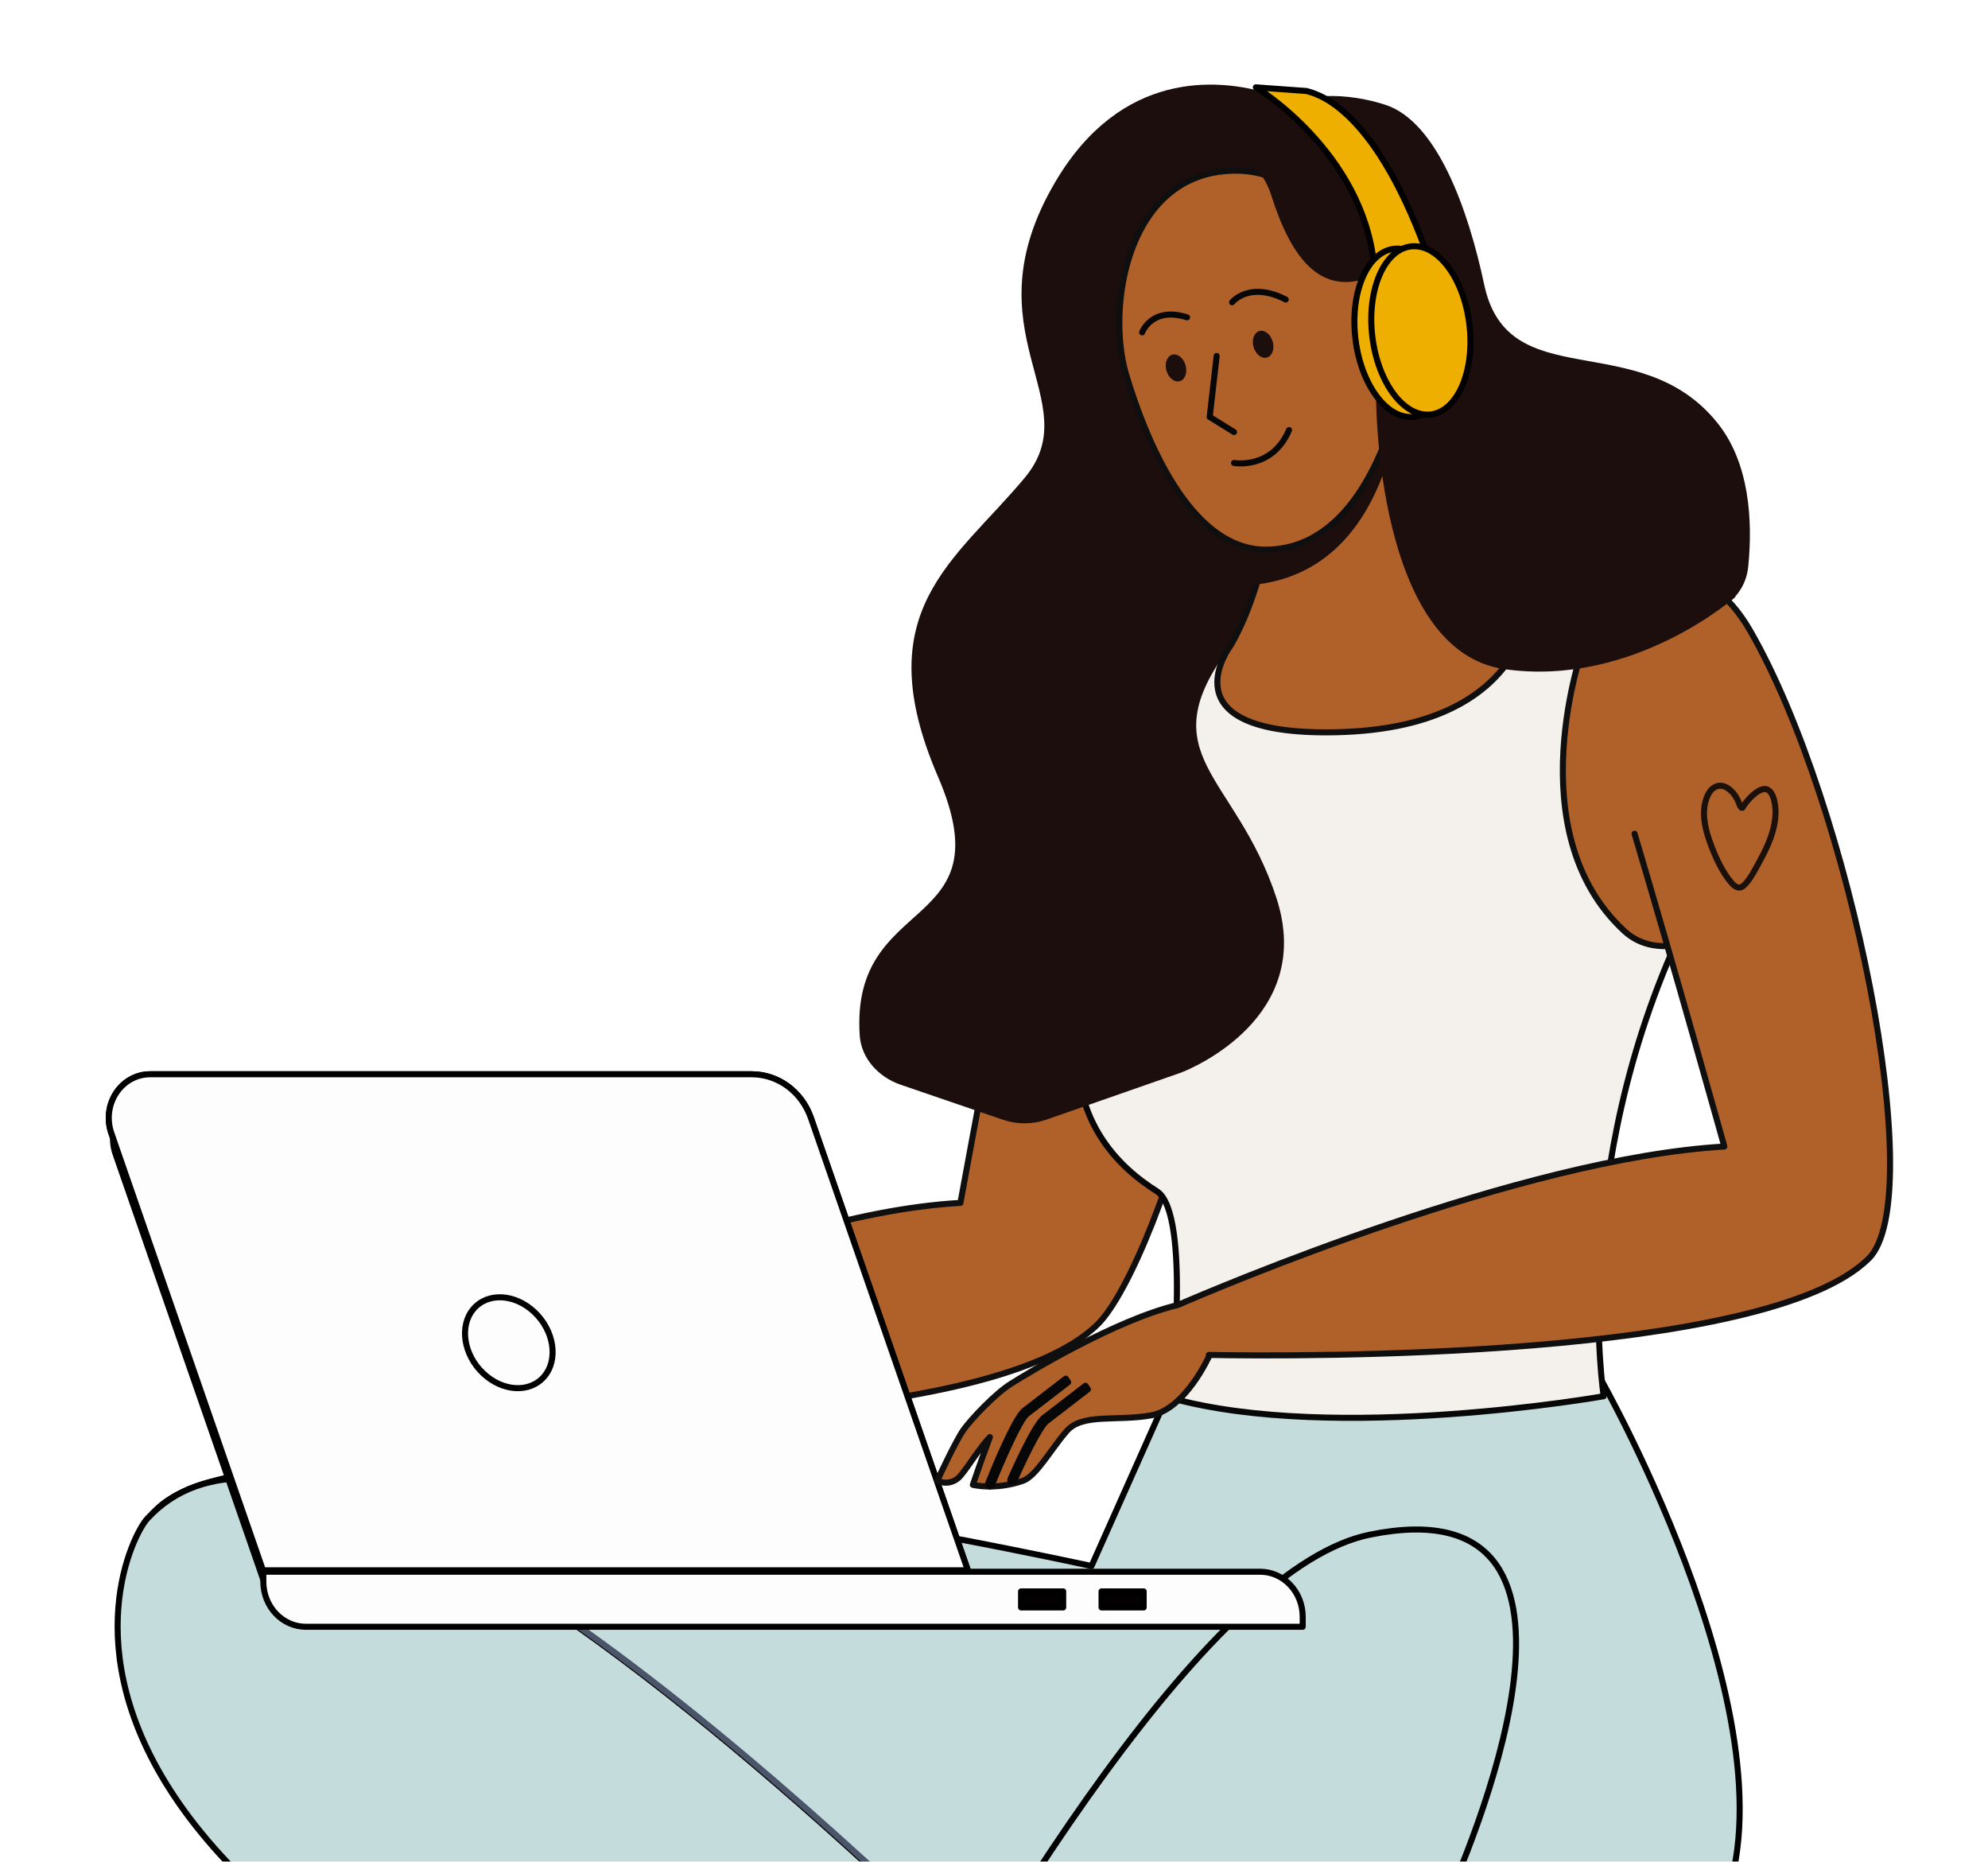
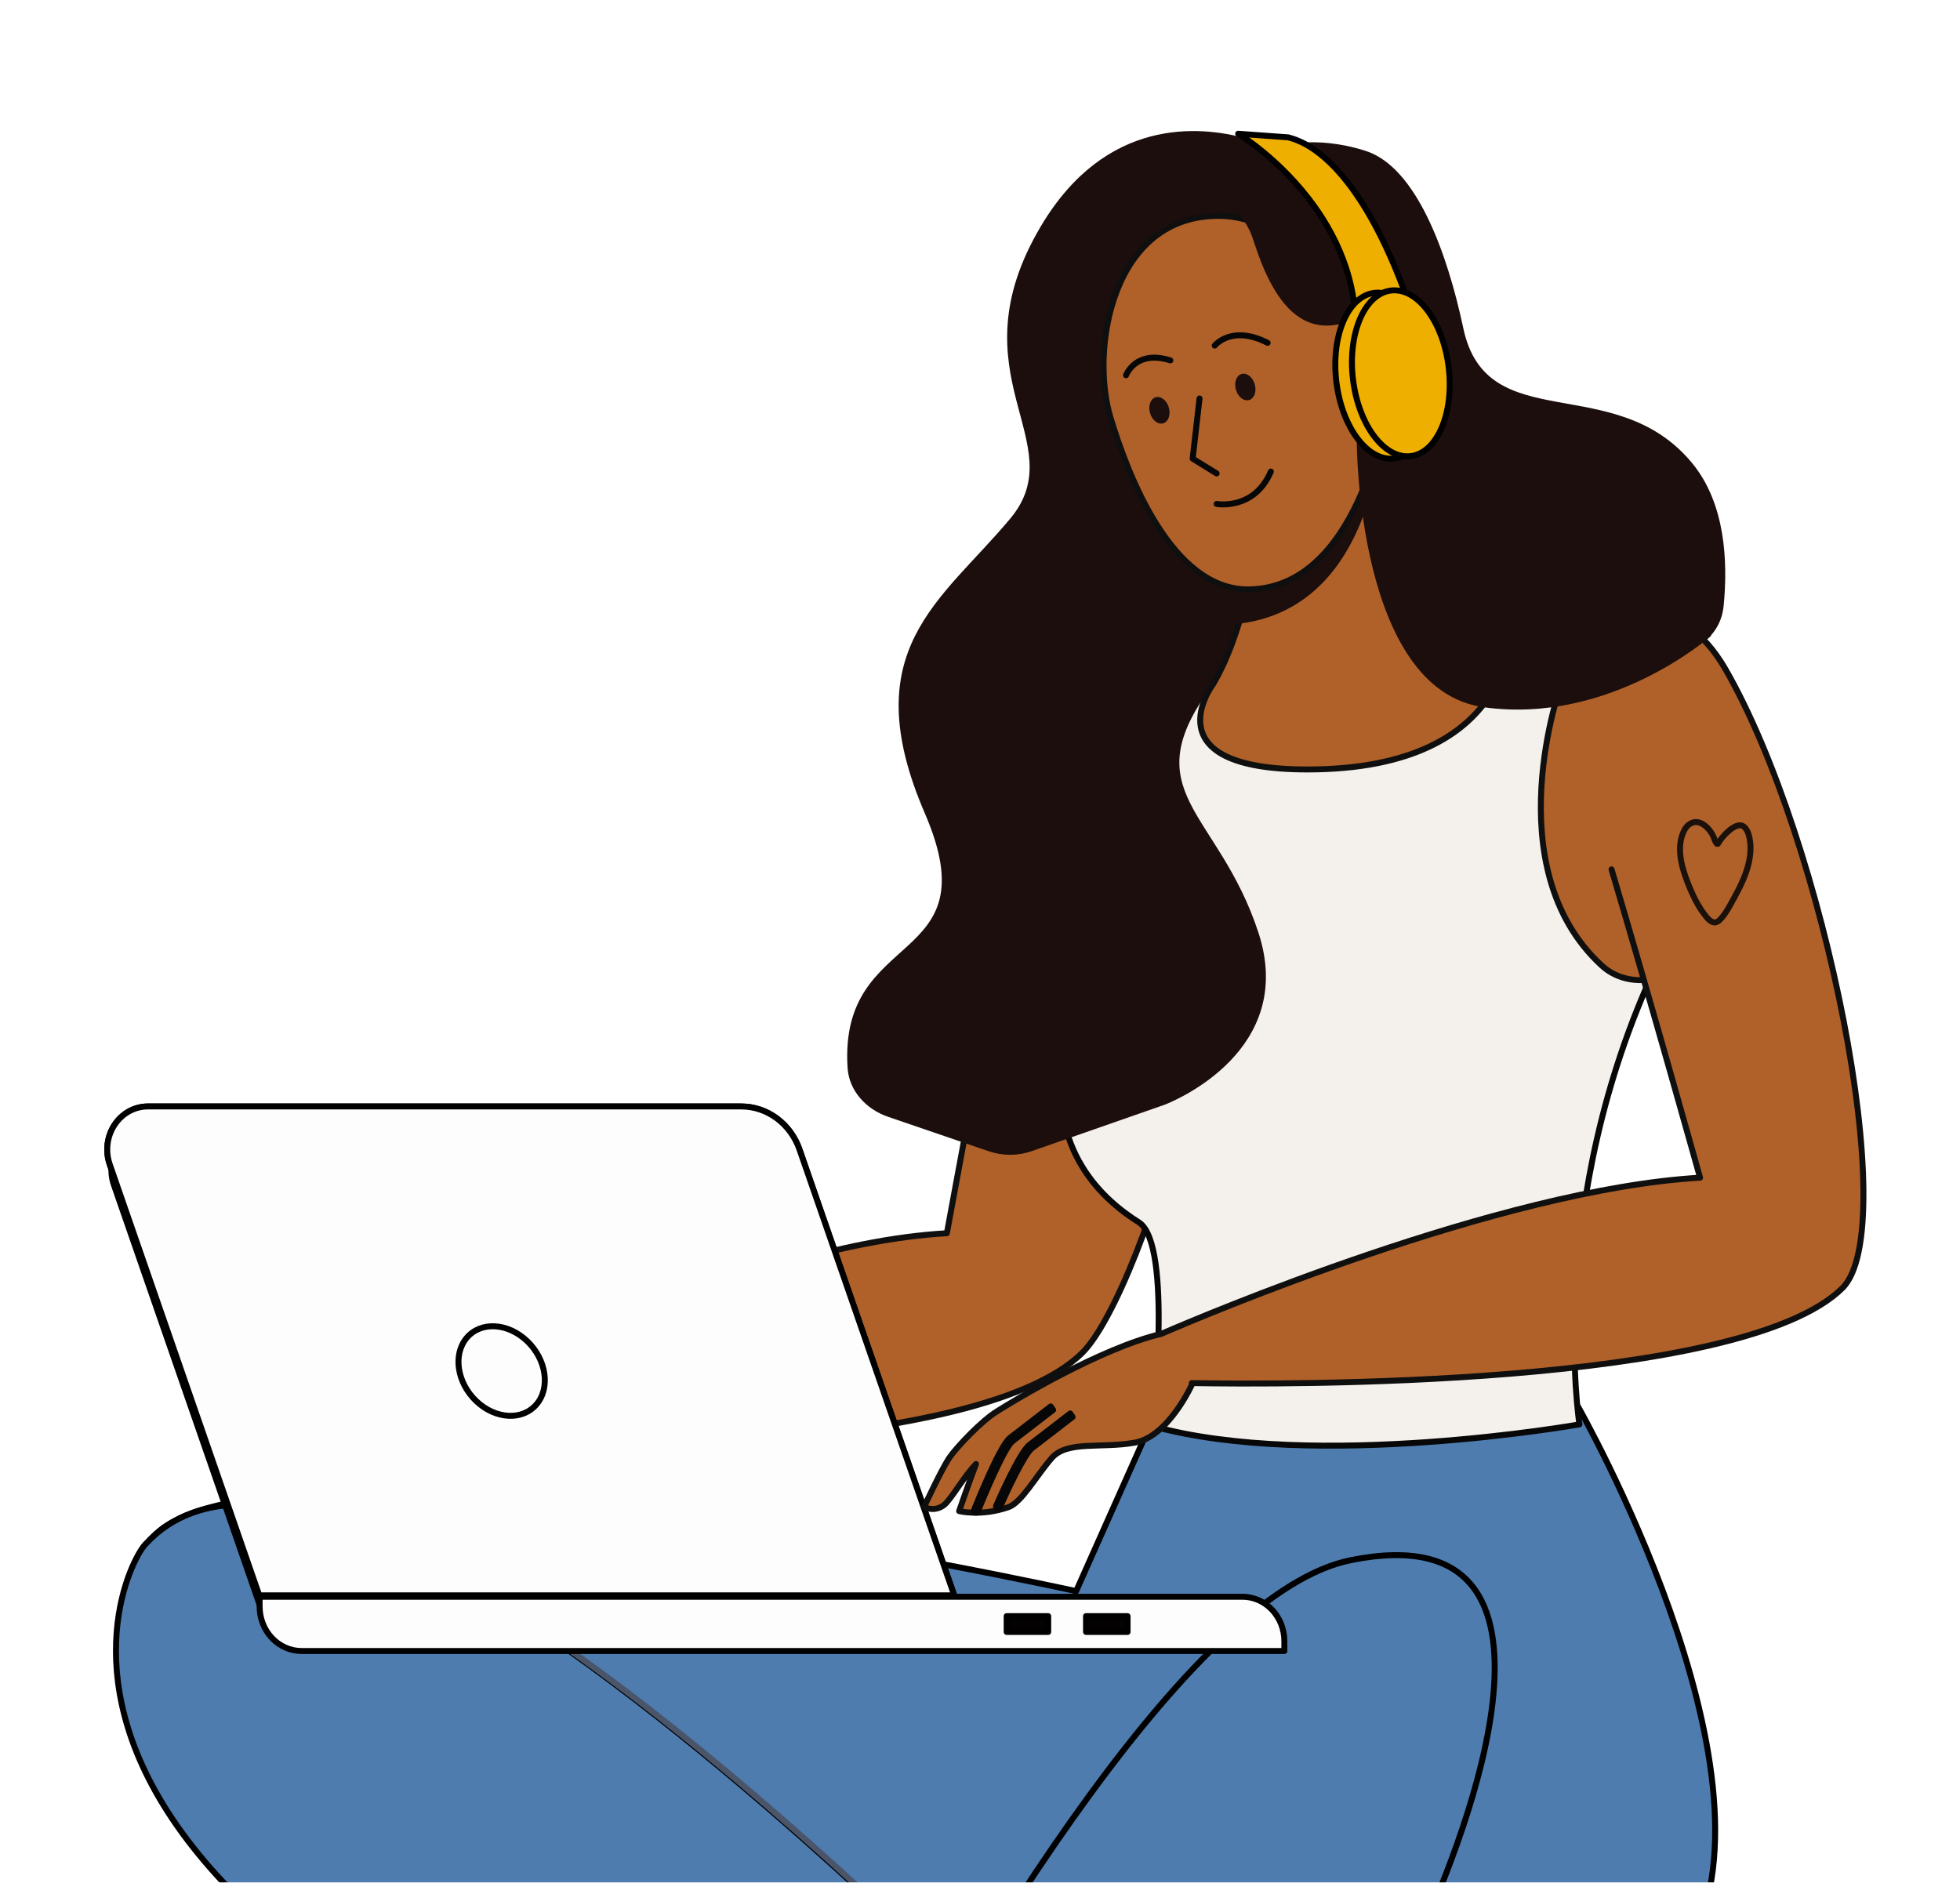
- <svg xmlns="http://www.w3.org/2000/svg" width="329" height="308" viewBox="0 0 329 308" fill="none">
-   <mask id="mask0_37_107" style="mask-type:alpha" maskUnits="userSpaceOnUse" x="0" y="0" width="329" height="308">
-     <rect width="329" height="308" fill="#D9D9D9" />
+ <svg xmlns="http://www.w3.org/2000/svg" width="329" height="316" viewBox="0 0 329 316" fill="none">
+   <mask id="mask0_77_75" style="mask-type:alpha" maskUnits="userSpaceOnUse" x="0" y="0" width="329" height="316">
+     <rect width="329" height="316" fill="#D9D9D9" />
  </mask>
-   <g mask="url(#mask0_37_107)">
-     <path d="M264.869 228.102C264.869 228.102 299.594 289.059 283.773 318.207C267.952 347.355 240.079 358.184 207.114 354.425C123.605 344.905 20.793 276.759 23.384 254.773C26.882 225.107 180.636 259.109 180.636 259.109L194.325 228.4L264.869 228.102Z" fill="#C5DCDD" stroke="black" stroke-linecap="round" stroke-linejoin="round" />
-     <path d="M24.366 251.28C19.724 256.345 -14.172 326.797 190.437 378.055L198.119 363.087C198.119 363.087 61.029 211.252 24.366 251.28Z" fill="#C5DCDD" stroke="black" stroke-linecap="round" stroke-linejoin="round" />
-     <path d="M198.399 363.087C198.399 363.087 129.758 287.072 76.628 256.788" stroke="#4B556A" stroke-miterlimit="10" />
-     <path d="M239.039 315.405C203.409 395.044 101.917 485.878 101.917 485.878C101.917 485.878 94.248 478.839 84.62 478.404C84.62 478.404 175.437 264.299 226.726 253.913C268.194 245.499 245.027 302.013 239.039 315.405Z" fill="#C5DCDD" stroke="black" stroke-linecap="round" stroke-linejoin="round" />
-     <path d="M197.036 113.393C213.701 142.251 191.769 209.102 181.679 219.088C162.99 237.604 81.523 234.982 81.523 234.982L78.215 227.035C78.215 227.035 123.112 201.083 158.942 199.024C158.942 199.024 168.501 146.933 171.672 131.993C175.668 113.165 185.534 93.474 197.036 113.393Z" fill="#AF6129" stroke="#0F0F0F" stroke-linecap="round" stroke-linejoin="round" />
-     <path d="M87.4 227.726C85.605 222.958 70.224 225.943 64.113 228.953C58.914 231.513 52.627 238.385 51.6 239.84C50.574 241.294 48.289 248.64 48.289 248.64C48.289 248.64 50.502 251.121 53.484 246.795C56.466 242.469 64.201 237.514 66.12 238.599C70.436 241.042 59.98 242.003 58.836 243.758C57.692 245.513 58.236 246.557 58.236 246.557C58.236 246.557 68.063 246.083 69.644 245.866C71.225 245.648 77.489 242.642 80.553 239.919C83.616 237.197 88.522 230.697 87.4 227.726Z" fill="#E38E32" />
-     <path d="M263.305 95.934C268.35 97.52 284.164 103.76 284.164 103.76C284.164 103.76 282.825 144.276 278.34 153.861C259.553 194.017 265.401 231.015 265.401 231.015C265.401 231.015 220.911 238.865 193.696 231.295C193.696 231.295 197.255 200.744 191.441 197.089C185.626 193.433 176.102 185.22 178.729 168.684C181.356 152.147 180.757 108.781 183.944 105.979C187.132 103.176 201.218 95.886 204.856 95.9C208.493 95.914 263.305 95.934 263.305 95.934Z" fill="#F4F1ED" stroke="#070707" stroke-linecap="round" stroke-linejoin="round" />
-     <path d="M124.436 177.743H24.815C23.717 177.743 22.636 178.024 21.662 178.563C20.689 179.101 19.853 179.881 19.225 180.836C18.597 181.79 18.196 182.892 18.056 184.046C17.916 185.201 18.041 186.374 18.42 187.466L43.517 259.814H160.174L134.204 184.975C133.467 182.856 132.136 181.028 130.39 179.735C128.643 178.442 126.566 177.747 124.436 177.743Z" fill="#030101" stroke="black" stroke-linecap="round" stroke-linejoin="round" />
-     <path d="M122.477 181.412H25.35C24.279 181.413 23.225 181.687 22.276 182.212C21.327 182.737 20.511 183.498 19.899 184.429C19.286 185.359 18.895 186.433 18.758 187.559C18.621 188.684 18.742 189.828 19.112 190.894L43.596 261.442H157.345L132.02 188.465C131.301 186.395 130.001 184.609 128.294 183.348C126.588 182.087 124.557 181.412 122.477 181.412Z" fill="#030101" stroke="black" stroke-linecap="round" stroke-linejoin="round" />
-     <path d="M43.579 260.049H208.549C210.416 260.049 212.206 260.836 213.527 262.235C214.847 263.635 215.589 265.533 215.589 267.513V269.157H50.619C48.752 269.157 46.961 268.371 45.641 266.971C44.321 265.572 43.579 263.673 43.579 261.694V260.049Z" fill="#FDFDFD" stroke="black" stroke-linecap="round" stroke-linejoin="round" />
-     <path d="M124.436 177.743H24.815C23.717 177.743 22.636 178.024 21.662 178.563C20.689 179.101 19.853 179.881 19.225 180.836C18.597 181.79 18.196 182.892 18.056 184.046C17.916 185.201 18.041 186.374 18.42 187.466L43.517 259.814H160.174L134.204 184.975C133.467 182.856 132.136 181.028 130.39 179.735C128.643 178.442 126.566 177.747 124.436 177.743Z" fill="#FDFDFD" stroke="black" stroke-linecap="round" stroke-linejoin="round" />
-     <path d="M90.06 227.748C92.421 224.968 91.713 220.213 88.48 217.127C85.247 214.041 80.712 213.792 78.352 216.572C75.991 219.351 76.698 224.106 79.931 227.193C83.164 230.279 87.699 230.527 90.06 227.748Z" fill="#FDFDFD" stroke="black" stroke-linecap="round" stroke-linejoin="round" />
-     <path d="M175.949 263.304H168.977V265.958H175.949V263.304Z" fill="#030101" stroke="black" stroke-linecap="round" stroke-linejoin="round" />
-     <path d="M189.27 263.304H182.298V265.958H189.27V263.304Z" fill="#030101" stroke="black" stroke-linecap="round" stroke-linejoin="round" />
-     <path d="M218.408 15.947C215.321 16.172 212.076 16.03 209.091 15.21C201.401 13.099 185.625 11.628 174.736 29.947C159.812 55.052 180.277 66.227 169.587 79.045C158.019 92.921 143.375 101.048 155.246 128.544C166.464 154.543 140.755 147.547 142.272 171.275C142.519 175.131 145.401 178.225 149.058 179.476L165.989 185.269C168.32 186.067 170.851 186.059 173.176 185.246L195.375 177.495C195.442 177.471 195.499 177.451 195.566 177.425C197.105 176.823 217.73 168.345 211.228 148.533C204.474 127.957 190.003 125.11 203.565 106.956C213.75 93.326 260.74 96.104 264.96 97.282C266.892 97.821 271.705 99.479 276.358 101.119C282.261 103.2 288.707 99.958 289.323 93.73C290.065 86.224 289.599 76.537 284.089 69.806C271.146 54.002 249.563 65.66 245.629 47.109C242.97 34.601 237.807 20.075 229.229 17.328C224.854 15.928 221.122 15.749 218.408 15.947Z" fill="#1C0E0C" />
-     <path d="M231.973 60.429C231.973 60.429 231.171 79.318 237.673 89.01C242.096 95.592 238.123 95.039 253.546 96.919C253.546 96.919 255.156 121.171 219.447 121.171C192.949 121.171 203.558 106.956 203.558 106.956C203.558 106.956 214.62 89.967 209.852 60.429H231.973Z" fill="#AF6129" stroke="#0F0F0F" stroke-linecap="round" stroke-linejoin="round" />
-     <path d="M232.322 58.96C232.322 58.96 233.006 96.919 204.373 96.919C203.794 96.917 203.223 96.776 202.701 96.508C204.207 95.395 213.607 87.2 208.969 58.469H232.322C232.322 58.469 232.322 58.635 232.322 58.946V58.96Z" fill="#1C0E0C" />
-     <path d="M233.104 58.338C233.104 58.338 229.004 90.79 209.562 90.945C196.776 91.045 189.39 72.038 186.395 62.073C182.976 50.695 186.6 27.953 204.839 28.24C220.68 28.492 228.958 51.39 228.958 51.39L233.104 58.338Z" fill="#AF6129" stroke="#0F0F0F" stroke-linecap="round" stroke-linejoin="round" />
-     <path d="M229.366 56.694C229.366 56.694 228.59 53.885 229.307 51.348C229.764 49.742 230.823 48.239 233.059 47.644" stroke="#070707" stroke-linecap="round" stroke-linejoin="round" />
-     <path d="M233.058 53.194L229.307 51.348" stroke="#070707" stroke-linecap="round" stroke-linejoin="round" />
-     <path d="M262.099 106.711C262.099 106.711 250.893 137.504 268.816 154.047C274.595 159.379 283.124 154.507 283.124 154.507" fill="#AF6129" />
-     <path d="M262.099 106.711C262.099 106.711 250.893 137.504 268.816 154.047C274.595 159.379 283.124 154.507 283.124 154.507" stroke="#0F0F0F" stroke-linecap="round" stroke-linejoin="round" />
-     <path d="M270.508 137.946C276.896 159.389 285.367 189.701 285.367 189.701C251.764 191.636 201.101 213.242 194.931 215.919C184.691 218.338 170.19 227.128 167.403 228.894C164.796 230.466 160.696 234.823 159.457 236.571C158.153 238.396 155.119 244.964 155.119 244.964C155.765 245.302 156.5 245.401 157.205 245.245C157.911 245.088 158.547 244.685 159.011 244.1C160.207 242.718 162.214 239.387 163.825 237.767C162.364 241.654 160.999 245.669 160.999 245.669C160.999 245.669 164.62 246.609 169.261 245.019C171.484 244.259 173.941 239.74 176.542 236.765C179.143 233.79 184.818 235.196 190.499 234.177C196.18 233.157 200.123 224.326 200.123 224.326L200.045 224.181C214.793 224.44 292.358 224.976 309.254 208.239C319.358 198.243 306.262 133.143 289.598 104.289C282.267 91.601 271.345 93.305 266.225 101.383C264.514 104.075 262.47 105.647 262.386 109.458" fill="#AF6129" />
-     <path d="M270.508 137.946C276.896 159.389 285.367 189.701 285.367 189.701C251.764 191.636 201.101 213.242 194.931 215.919C184.691 218.338 170.19 227.128 167.403 228.894C164.796 230.466 160.696 234.823 159.457 236.571C158.153 238.396 155.119 244.964 155.119 244.964C155.765 245.302 156.5 245.401 157.205 245.245C157.911 245.088 158.547 244.685 159.011 244.1C160.207 242.718 162.214 239.387 163.825 237.767C162.364 241.654 160.999 245.669 160.999 245.669C160.999 245.669 164.62 246.609 169.261 245.019C171.484 244.259 173.941 239.74 176.542 236.765C179.143 233.79 184.818 235.196 190.499 234.177C196.18 233.157 200.123 224.326 200.123 224.326L200.045 224.181C214.793 224.44 292.358 224.976 309.254 208.239C319.358 198.243 306.262 133.143 289.598 104.289C282.267 91.601 271.345 93.305 266.225 101.383C264.514 104.075 262.47 105.647 262.386 109.458" stroke="#0F0F0F" stroke-linecap="round" stroke-linejoin="round" />
-     <path d="M163.896 245.928C163.832 245.939 163.767 245.93 163.707 245.904C163.664 245.887 163.625 245.861 163.593 245.828C163.56 245.795 163.534 245.754 163.517 245.71C163.5 245.665 163.492 245.617 163.493 245.569C163.494 245.521 163.505 245.474 163.524 245.43C163.961 244.332 167.84 234.667 169.548 233.358C172.51 231.084 176.369 228.102 176.369 228.102L176.773 228.69C176.773 228.69 172.911 231.675 169.952 233.945C168.648 234.954 165.32 242.78 164.157 245.693C164.136 245.753 164.101 245.805 164.055 245.847C164.01 245.888 163.955 245.916 163.896 245.928Z" stroke="#070707" stroke-linecap="round" stroke-linejoin="round" />
-     <path d="M167.586 245.265C167.524 245.275 167.461 245.267 167.404 245.242C167.346 245.218 167.296 245.177 167.258 245.125C167.22 245.072 167.197 245.01 167.19 244.945C167.182 244.88 167.192 244.813 167.217 244.753C167.374 244.408 171.083 235.863 172.817 234.533C175.78 232.263 179.639 229.281 179.639 229.281L180.043 229.868C180.043 229.868 176.18 232.85 173.221 235.124C171.917 236.132 168.889 242.635 167.84 245.057C167.816 245.111 167.781 245.158 167.737 245.194C167.693 245.23 167.641 245.254 167.586 245.265Z" stroke="#070707" stroke-linecap="round" stroke-linejoin="round" />
-     <path d="M227.74 65.94C227.74 65.94 227.671 107.703 249.01 110.719C270.348 113.735 287.245 98.723 287.245 98.723" fill="#1C0E0C" />
-     <path d="M201.349 58.895L200.195 68.991L204.224 71.482" stroke="#070707" stroke-linecap="round" stroke-linejoin="round" />
-     <path d="M209.754 59.128C210.607 58.81 210.978 57.586 210.582 56.392C210.187 55.198 209.176 54.487 208.323 54.805C207.47 55.122 207.099 56.347 207.495 57.541C207.89 58.734 208.902 59.445 209.754 59.128Z" fill="#1C0E0C" />
-     <path d="M195.334 63.038C196.187 62.72 196.557 61.495 196.162 60.302C195.767 59.108 194.755 58.397 193.903 58.715C193.05 59.032 192.679 60.257 193.075 61.45C193.47 62.644 194.481 63.355 195.334 63.038Z" fill="#1C0E0C" />
-     <path d="M203.897 50.015C203.897 50.015 206.713 46.452 212.782 49.555" stroke="#070707" stroke-linecap="round" stroke-linejoin="round" />
-     <path d="M189.012 54.997C189.012 54.997 190.599 50.657 196.453 52.502" stroke="#070707" stroke-linecap="round" stroke-linejoin="round" />
-     <path d="M197.825 26.616C197.825 26.616 207.255 22.47 210.4 32.362C213.545 42.254 218.669 50.516 229.004 44.77C239.339 39.024 235.109 31.557 235.109 31.557" fill="#1C0E0C" />
-     <path d="M230.353 58.483C234.07 58.483 237.083 55.289 237.083 51.348C237.083 47.408 234.07 44.213 230.353 44.213C226.636 44.213 223.623 47.408 223.623 51.348C223.623 55.289 226.636 58.483 230.353 58.483Z" fill="#AF6129" />
-     <path d="M227.798 55.702C227.798 55.702 227.019 52.893 227.739 50.357C228.192 48.75 229.252 47.247 231.487 46.653" stroke="#070707" stroke-linecap="round" stroke-linejoin="round" />
-     <path d="M231.488 52.202L227.74 50.357" stroke="#070707" stroke-linecap="round" stroke-linejoin="round" />
-     <path d="M227.39 43.764C225.47 25.165 208.01 14.519 207.834 14.45L216.243 15.058C217.26 15.425 226.943 16.848 235.978 41.515L227.39 43.764Z" fill="#EFAF00" stroke="black" stroke-linecap="round" stroke-linejoin="round" />
-     <path d="M234.094 68.951C238.521 68.325 241.327 61.6 240.362 53.93C239.396 46.26 235.025 40.55 230.599 41.176C226.172 41.802 223.366 48.527 224.331 56.197C225.297 63.867 229.668 69.578 234.094 68.951Z" fill="#EFAF00" stroke="black" stroke-linecap="round" stroke-linejoin="round" />
-     <path d="M236.889 68.559C241.315 67.933 244.121 61.208 243.156 53.538C242.191 45.868 237.819 40.157 233.393 40.784C228.966 41.41 226.16 48.135 227.125 55.805C228.091 63.475 232.462 69.185 236.889 68.559Z" fill="#EFAF00" stroke="black" stroke-linecap="round" stroke-linejoin="round" />
-     <path d="M204.223 76.599C204.223 76.599 210.507 77.746 213.323 71.16" stroke="#070707" stroke-linecap="round" stroke-linejoin="round" />
-     <path d="M288.366 133.647C288.924 132.624 290.611 130.705 291.924 130.551C292.837 130.444 293.328 131.43 293.539 132.155C294.029 133.843 293.866 135.652 293.423 137.324C292.916 139.243 292.005 141.058 291.052 142.787C290.386 143.997 289.648 145.482 288.636 146.461C287.829 147.242 287.096 146.718 286.458 145.96C285.041 144.279 284.031 142.083 283.246 140.056C282.239 137.455 281.346 134.179 282.654 131.504C283.294 130.196 284.545 129.542 285.848 130.362C286.829 130.979 287.492 131.987 287.851 133.066C287.932 133.308 288.031 133.457 288.195 133.647" stroke="#1B110A" stroke-linecap="round" />
+   <g mask="url(#mask0_77_75)">
+     <path d="M264.869 236.102C264.869 236.102 299.594 297.059 283.773 326.207C267.952 355.355 240.079 366.184 207.114 362.425C123.604 352.905 20.793 284.759 23.384 262.773C26.881 233.107 180.636 267.109 180.636 267.109L194.325 236.4L264.869 236.102Z" fill="#4E7CAF" stroke="black" stroke-linecap="round" stroke-linejoin="round" />
+     <path d="M24.365 259.28C19.724 264.345 -14.173 334.797 190.436 386.055L198.118 371.087C198.118 371.087 61.029 219.252 24.365 259.28Z" fill="#4E7CAF" stroke="black" stroke-linecap="round" stroke-linejoin="round" />
+     <path d="M198.399 371.087C198.399 371.087 129.758 295.072 76.628 264.788" stroke="#4B556A" stroke-miterlimit="10" />
+     <path d="M239.039 323.405C203.408 403.044 101.917 493.878 101.917 493.878C101.917 493.878 94.248 486.839 84.62 486.404C84.62 486.404 175.437 272.299 226.725 261.913C268.193 253.499 245.026 310.013 239.039 323.405Z" fill="#4E7CAF" stroke="black" stroke-linecap="round" stroke-linejoin="round" />
+     <path d="M197.037 121.393C213.701 150.251 191.77 217.102 181.679 227.088C162.99 245.604 81.524 242.982 81.524 242.982L78.216 235.035C78.216 235.035 123.112 209.083 158.942 207.024C158.942 207.024 168.501 154.933 171.673 139.993C175.669 121.165 185.534 101.474 197.037 121.393Z" fill="#AF6129" stroke="#0F0F0F" stroke-linecap="round" stroke-linejoin="round" />
+     <path d="M87.4 235.726C85.605 230.958 70.224 233.943 64.113 236.953C58.914 239.513 52.627 246.385 51.6 247.84C50.574 249.294 48.289 256.64 48.289 256.64C48.289 256.64 50.502 259.121 53.484 254.795C56.467 250.469 64.201 245.514 66.121 246.599C70.436 249.042 59.98 250.003 58.836 251.758C57.692 253.513 58.236 254.557 58.236 254.557C58.236 254.557 68.063 254.083 69.644 253.866C71.225 253.648 77.489 250.642 80.553 247.919C83.617 245.197 88.522 238.697 87.4 235.726Z" fill="#E38E32" />
+     <path d="M263.024 104.035C268.069 105.62 283.884 111.861 283.884 111.861C283.884 111.861 282.544 152.376 278.059 161.961C259.273 202.117 265.12 239.116 265.12 239.116C265.12 239.116 220.63 246.966 193.415 239.395C193.415 239.395 196.974 208.845 191.16 205.189C185.345 201.533 175.821 193.32 178.448 176.784C181.075 160.247 180.476 116.881 183.663 114.079C186.851 111.277 200.938 103.986 204.575 104C208.212 104.014 263.024 104.035 263.024 104.035Z" fill="#F4F1ED" stroke="#070707" stroke-linecap="round" stroke-linejoin="round" />
+     <path d="M124.436 185.743H24.815C23.717 185.743 22.636 186.024 21.662 186.563C20.689 187.101 19.853 187.881 19.225 188.836C18.597 189.79 18.196 190.892 18.056 192.046C17.916 193.201 18.041 194.374 18.42 195.466L43.517 267.814H160.174L134.204 192.975C133.467 190.856 132.136 189.028 130.39 187.735C128.643 186.442 126.566 185.747 124.436 185.743Z" fill="#030101" stroke="black" stroke-linecap="round" stroke-linejoin="round" />
+     <path d="M122.477 189.412H25.35C24.279 189.413 23.225 189.687 22.276 190.212C21.326 190.737 20.511 191.498 19.899 192.429C19.286 193.359 18.895 194.433 18.758 195.559C18.621 196.684 18.742 197.828 19.111 198.894L43.595 269.442H157.345L132.02 196.465C131.301 194.395 130.001 192.609 128.294 191.348C126.588 190.087 124.557 189.412 122.477 189.412Z" fill="#030101" stroke="black" stroke-linecap="round" stroke-linejoin="round" />
+     <path d="M43.579 268.049H208.549C210.416 268.049 212.206 268.836 213.527 270.235C214.847 271.635 215.589 273.533 215.589 275.513V277.157H50.619C48.752 277.157 46.961 276.371 45.641 274.971C44.321 273.572 43.579 271.673 43.579 269.694V268.049Z" fill="#FDFDFD" stroke="black" stroke-linecap="round" stroke-linejoin="round" />
+     <path d="M124.436 185.743H24.815C23.717 185.743 22.636 186.024 21.662 186.563C20.689 187.101 19.853 187.881 19.225 188.836C18.597 189.79 18.196 190.892 18.056 192.046C17.916 193.201 18.041 194.374 18.42 195.466L43.517 267.814H160.174L134.204 192.975C133.467 190.856 132.136 189.028 130.39 187.735C128.643 186.442 126.566 185.747 124.436 185.743Z" fill="#FDFDFD" stroke="black" stroke-linecap="round" stroke-linejoin="round" />
+     <path d="M90.06 235.748C92.421 232.968 91.714 228.213 88.48 225.127C85.247 222.041 80.712 221.792 78.352 224.572C75.991 227.351 76.698 232.106 79.931 235.193C83.165 238.279 87.699 238.527 90.06 235.748Z" fill="#FDFDFD" stroke="black" stroke-linecap="round" stroke-linejoin="round" />
+     <path d="M175.949 271.304H168.977V273.958H175.949V271.304Z" fill="#030101" stroke="black" stroke-linecap="round" stroke-linejoin="round" />
+     <path d="M189.27 271.304H182.298V273.958H189.27V271.304Z" fill="#030101" stroke="black" stroke-linecap="round" stroke-linejoin="round" />
+     <path d="M218.408 23.947C215.321 24.172 212.076 24.03 209.091 23.21C201.401 21.099 185.625 19.628 174.736 37.947C159.812 63.052 180.277 74.227 169.587 87.045C158.019 100.921 143.375 109.048 155.246 136.544C166.464 162.543 140.755 155.547 142.272 179.275C142.519 183.131 145.401 186.225 149.058 187.476L165.989 193.269C168.32 194.067 170.851 194.059 173.176 193.246L195.375 185.495C195.442 185.471 195.499 185.451 195.566 185.425C197.105 184.823 217.73 176.345 211.228 156.533C204.474 135.957 190.003 133.11 203.565 114.956C213.75 101.326 260.74 104.104 264.96 105.282C266.892 105.821 271.705 107.479 276.358 109.119C282.261 111.2 288.707 107.958 289.323 101.73C290.065 94.224 289.599 84.537 284.089 77.806C271.146 62.002 249.563 73.66 245.629 55.109C242.97 42.601 237.807 28.075 229.229 25.328C224.854 23.928 221.122 23.749 218.408 23.947Z" fill="#1C0E0C" />
+     <path d="M231.973 68.429C231.973 68.429 231.171 87.318 237.673 97.01C242.096 103.592 238.123 103.039 253.546 104.919C253.546 104.919 255.156 129.171 219.447 129.171C192.949 129.171 203.558 114.956 203.558 114.956C203.558 114.956 214.62 97.967 209.852 68.429H231.973Z" fill="#AF6129" stroke="#0F0F0F" stroke-linecap="round" stroke-linejoin="round" />
+     <path d="M232.322 66.96C232.322 66.96 233.006 104.919 204.373 104.919C203.794 104.917 203.223 104.776 202.701 104.508C204.207 103.395 213.607 95.2 208.969 66.469H232.322C232.322 66.469 232.322 66.635 232.322 66.946V66.96Z" fill="#1C0E0C" />
+     <path d="M233.104 66.338C233.104 66.338 229.004 98.79 209.562 98.945C196.776 99.045 189.391 80.038 186.395 70.073C182.976 58.695 186.601 35.953 204.84 36.24C220.68 36.492 228.958 59.39 228.958 59.39L233.104 66.338Z" fill="#AF6129" stroke="#0F0F0F" stroke-linecap="round" stroke-linejoin="round" />
+     <path d="M229.366 64.694C229.366 64.694 228.59 61.885 229.307 59.348C229.764 57.742 230.823 56.239 233.059 55.644" stroke="#070707" stroke-linecap="round" stroke-linejoin="round" />
+     <path d="M233.058 61.194L229.307 59.348" stroke="#070707" stroke-linecap="round" stroke-linejoin="round" />
+     <path d="M262.099 114.711C262.099 114.711 250.893 145.504 268.816 162.047C274.595 167.379 283.124 162.507 283.124 162.507" fill="#AF6129" />
+     <path d="M262.099 114.711C262.099 114.711 250.893 145.504 268.816 162.047C274.595 167.379 283.124 162.507 283.124 162.507" stroke="#0F0F0F" stroke-linecap="round" stroke-linejoin="round" />
+     <path d="M270.508 145.946C276.896 167.389 285.367 197.701 285.367 197.701C251.764 199.636 201.101 221.242 194.931 223.919C184.691 226.338 170.19 235.128 167.403 236.894C164.796 238.466 160.696 242.823 159.457 244.571C158.153 246.396 155.119 252.964 155.119 252.964C155.765 253.302 156.5 253.401 157.206 253.245C157.911 253.088 158.547 252.685 159.011 252.1C160.207 250.718 162.215 247.387 163.825 245.767C162.364 249.654 160.999 253.669 160.999 253.669C160.999 253.669 164.62 254.609 169.261 253.019C171.484 252.259 173.942 247.74 176.542 244.765C179.143 241.79 184.818 243.196 190.499 242.177C196.18 241.157 200.123 232.326 200.123 232.326L200.045 232.181C214.794 232.44 292.358 232.976 309.255 216.239C319.358 206.243 306.262 141.143 289.598 112.289C282.268 99.601 271.346 101.305 266.225 109.383C264.514 112.075 262.471 113.647 262.386 117.458" fill="#AF6129" />
+     <path d="M270.508 145.946C276.896 167.389 285.367 197.701 285.367 197.701C251.764 199.636 201.101 221.242 194.931 223.919C184.691 226.338 170.19 235.128 167.403 236.894C164.796 238.466 160.696 242.823 159.457 244.571C158.153 246.396 155.119 252.964 155.119 252.964C155.765 253.302 156.5 253.401 157.206 253.245C157.911 253.088 158.547 252.685 159.011 252.1C160.207 250.718 162.215 247.387 163.825 245.767C162.364 249.654 160.999 253.669 160.999 253.669C160.999 253.669 164.62 254.609 169.261 253.019C171.484 252.259 173.942 247.74 176.542 244.765C179.143 241.79 184.818 243.196 190.499 242.177C196.18 241.157 200.123 232.326 200.123 232.326L200.045 232.181C214.794 232.44 292.358 232.976 309.255 216.239C319.358 206.243 306.262 141.143 289.598 112.289C282.268 99.601 271.346 101.305 266.225 109.383C264.514 112.075 262.471 113.647 262.386 117.458" stroke="#0F0F0F" stroke-linecap="round" stroke-linejoin="round" />
+     <path d="M163.896 253.928C163.832 253.939 163.767 253.93 163.707 253.904C163.664 253.887 163.625 253.861 163.593 253.828C163.56 253.795 163.534 253.754 163.517 253.71C163.5 253.665 163.492 253.617 163.493 253.569C163.494 253.521 163.505 253.474 163.524 253.43C163.961 252.332 167.84 242.667 169.548 241.358C172.51 239.084 176.369 236.102 176.369 236.102L176.773 236.69C176.773 236.69 172.911 239.675 169.952 241.945C168.648 242.954 165.32 250.78 164.157 253.693C164.136 253.753 164.101 253.805 164.055 253.847C164.01 253.888 163.955 253.916 163.896 253.928Z" stroke="#070707" stroke-linecap="round" stroke-linejoin="round" />
+     <path d="M167.586 253.265C167.524 253.275 167.461 253.267 167.404 253.242C167.346 253.218 167.296 253.177 167.258 253.125C167.22 253.072 167.197 253.01 167.19 252.945C167.182 252.88 167.192 252.813 167.217 252.753C167.374 252.408 171.083 243.863 172.817 242.533C175.78 240.263 179.639 237.281 179.639 237.281L180.043 237.868C180.043 237.868 176.18 240.85 173.221 243.124C171.917 244.132 168.889 250.635 167.84 253.057C167.816 253.111 167.781 253.158 167.737 253.194C167.693 253.23 167.641 253.254 167.586 253.265Z" stroke="#070707" stroke-linecap="round" stroke-linejoin="round" />
+     <path d="M227.739 73.94C227.739 73.94 227.671 115.703 249.01 118.719C270.348 121.735 287.244 106.723 287.244 106.723" fill="#1C0E0C" />
+     <path d="M201.349 66.894L200.195 76.991L204.223 79.482" stroke="#070707" stroke-linecap="round" stroke-linejoin="round" />
+     <path d="M209.754 67.128C210.607 66.811 210.977 65.586 210.582 64.392C210.187 63.198 209.175 62.487 208.323 62.805C207.47 63.122 207.099 64.347 207.495 65.541C207.89 66.734 208.901 67.445 209.754 67.128Z" fill="#1C0E0C" />
+     <path d="M195.334 71.038C196.187 70.72 196.557 69.495 196.162 68.302C195.767 67.108 194.755 66.397 193.903 66.715C193.05 67.032 192.679 68.257 193.074 69.451C193.47 70.644 194.481 71.355 195.334 71.038Z" fill="#1C0E0C" />
+     <path d="M203.897 58.015C203.897 58.015 206.713 54.452 212.782 57.555" stroke="#070707" stroke-linecap="round" stroke-linejoin="round" />
+     <path d="M189.012 62.997C189.012 62.997 190.599 58.657 196.453 60.502" stroke="#070707" stroke-linecap="round" stroke-linejoin="round" />
+     <path d="M197.825 34.616C197.825 34.616 207.254 30.47 210.4 40.362C213.545 50.254 218.669 58.516 229.004 52.77C239.339 47.024 235.108 39.557 235.108 39.557" fill="#1C0E0C" />
+     <path d="M230.353 66.483C234.07 66.483 237.083 63.289 237.083 59.348C237.083 55.408 234.07 52.213 230.353 52.213C226.636 52.213 223.623 55.408 223.623 59.348C223.623 63.289 226.636 66.483 230.353 66.483Z" fill="#AF6129" />
+     <path d="M227.798 63.702C227.798 63.702 227.019 60.893 227.739 58.357C228.192 56.75 229.252 55.247 231.487 54.653" stroke="#070707" stroke-linecap="round" stroke-linejoin="round" />
+     <path d="M231.488 60.202L227.739 58.357" stroke="#070707" stroke-linecap="round" stroke-linejoin="round" />
+     <path d="M227.39 51.764C225.47 33.165 208.01 22.519 207.834 22.45L216.243 23.058C217.26 23.425 226.943 24.848 235.978 49.515L227.39 51.764Z" fill="#EFAF00" stroke="black" stroke-linecap="round" stroke-linejoin="round" />
+     <path d="M234.094 76.951C238.521 76.325 241.327 69.6 240.362 61.93C239.396 54.26 235.025 48.55 230.599 49.176C226.172 49.802 223.366 56.527 224.331 64.197C225.297 71.867 229.668 77.578 234.094 76.951Z" fill="#EFAF00" stroke="black" stroke-linecap="round" stroke-linejoin="round" />
+     <path d="M236.889 76.559C241.315 75.933 244.121 69.208 243.156 61.538C242.191 53.868 237.819 48.157 233.393 48.784C228.966 49.41 226.16 56.135 227.125 63.805C228.091 71.475 232.462 77.185 236.889 76.559Z" fill="#EFAF00" stroke="black" stroke-linecap="round" stroke-linejoin="round" />
+     <path d="M204.223 84.599C204.223 84.599 210.507 85.746 213.323 79.16" stroke="#070707" stroke-linecap="round" stroke-linejoin="round" />
+     <path d="M288.366 141.647C288.924 140.624 290.611 138.705 291.924 138.551C292.837 138.444 293.328 139.43 293.539 140.155C294.029 141.843 293.866 143.652 293.423 145.324C292.916 147.243 292.005 149.058 291.052 150.787C290.386 151.997 289.648 153.482 288.636 154.461C287.829 155.242 287.096 154.718 286.458 153.96C285.041 152.279 284.031 150.083 283.246 148.056C282.239 145.455 281.346 142.179 282.654 139.504C283.294 138.196 284.545 137.542 285.848 138.362C286.829 138.979 287.492 139.987 287.851 141.066C287.932 141.308 288.031 141.457 288.195 141.647" stroke="#1B110A" stroke-linecap="round" />
  </g>
</svg>
